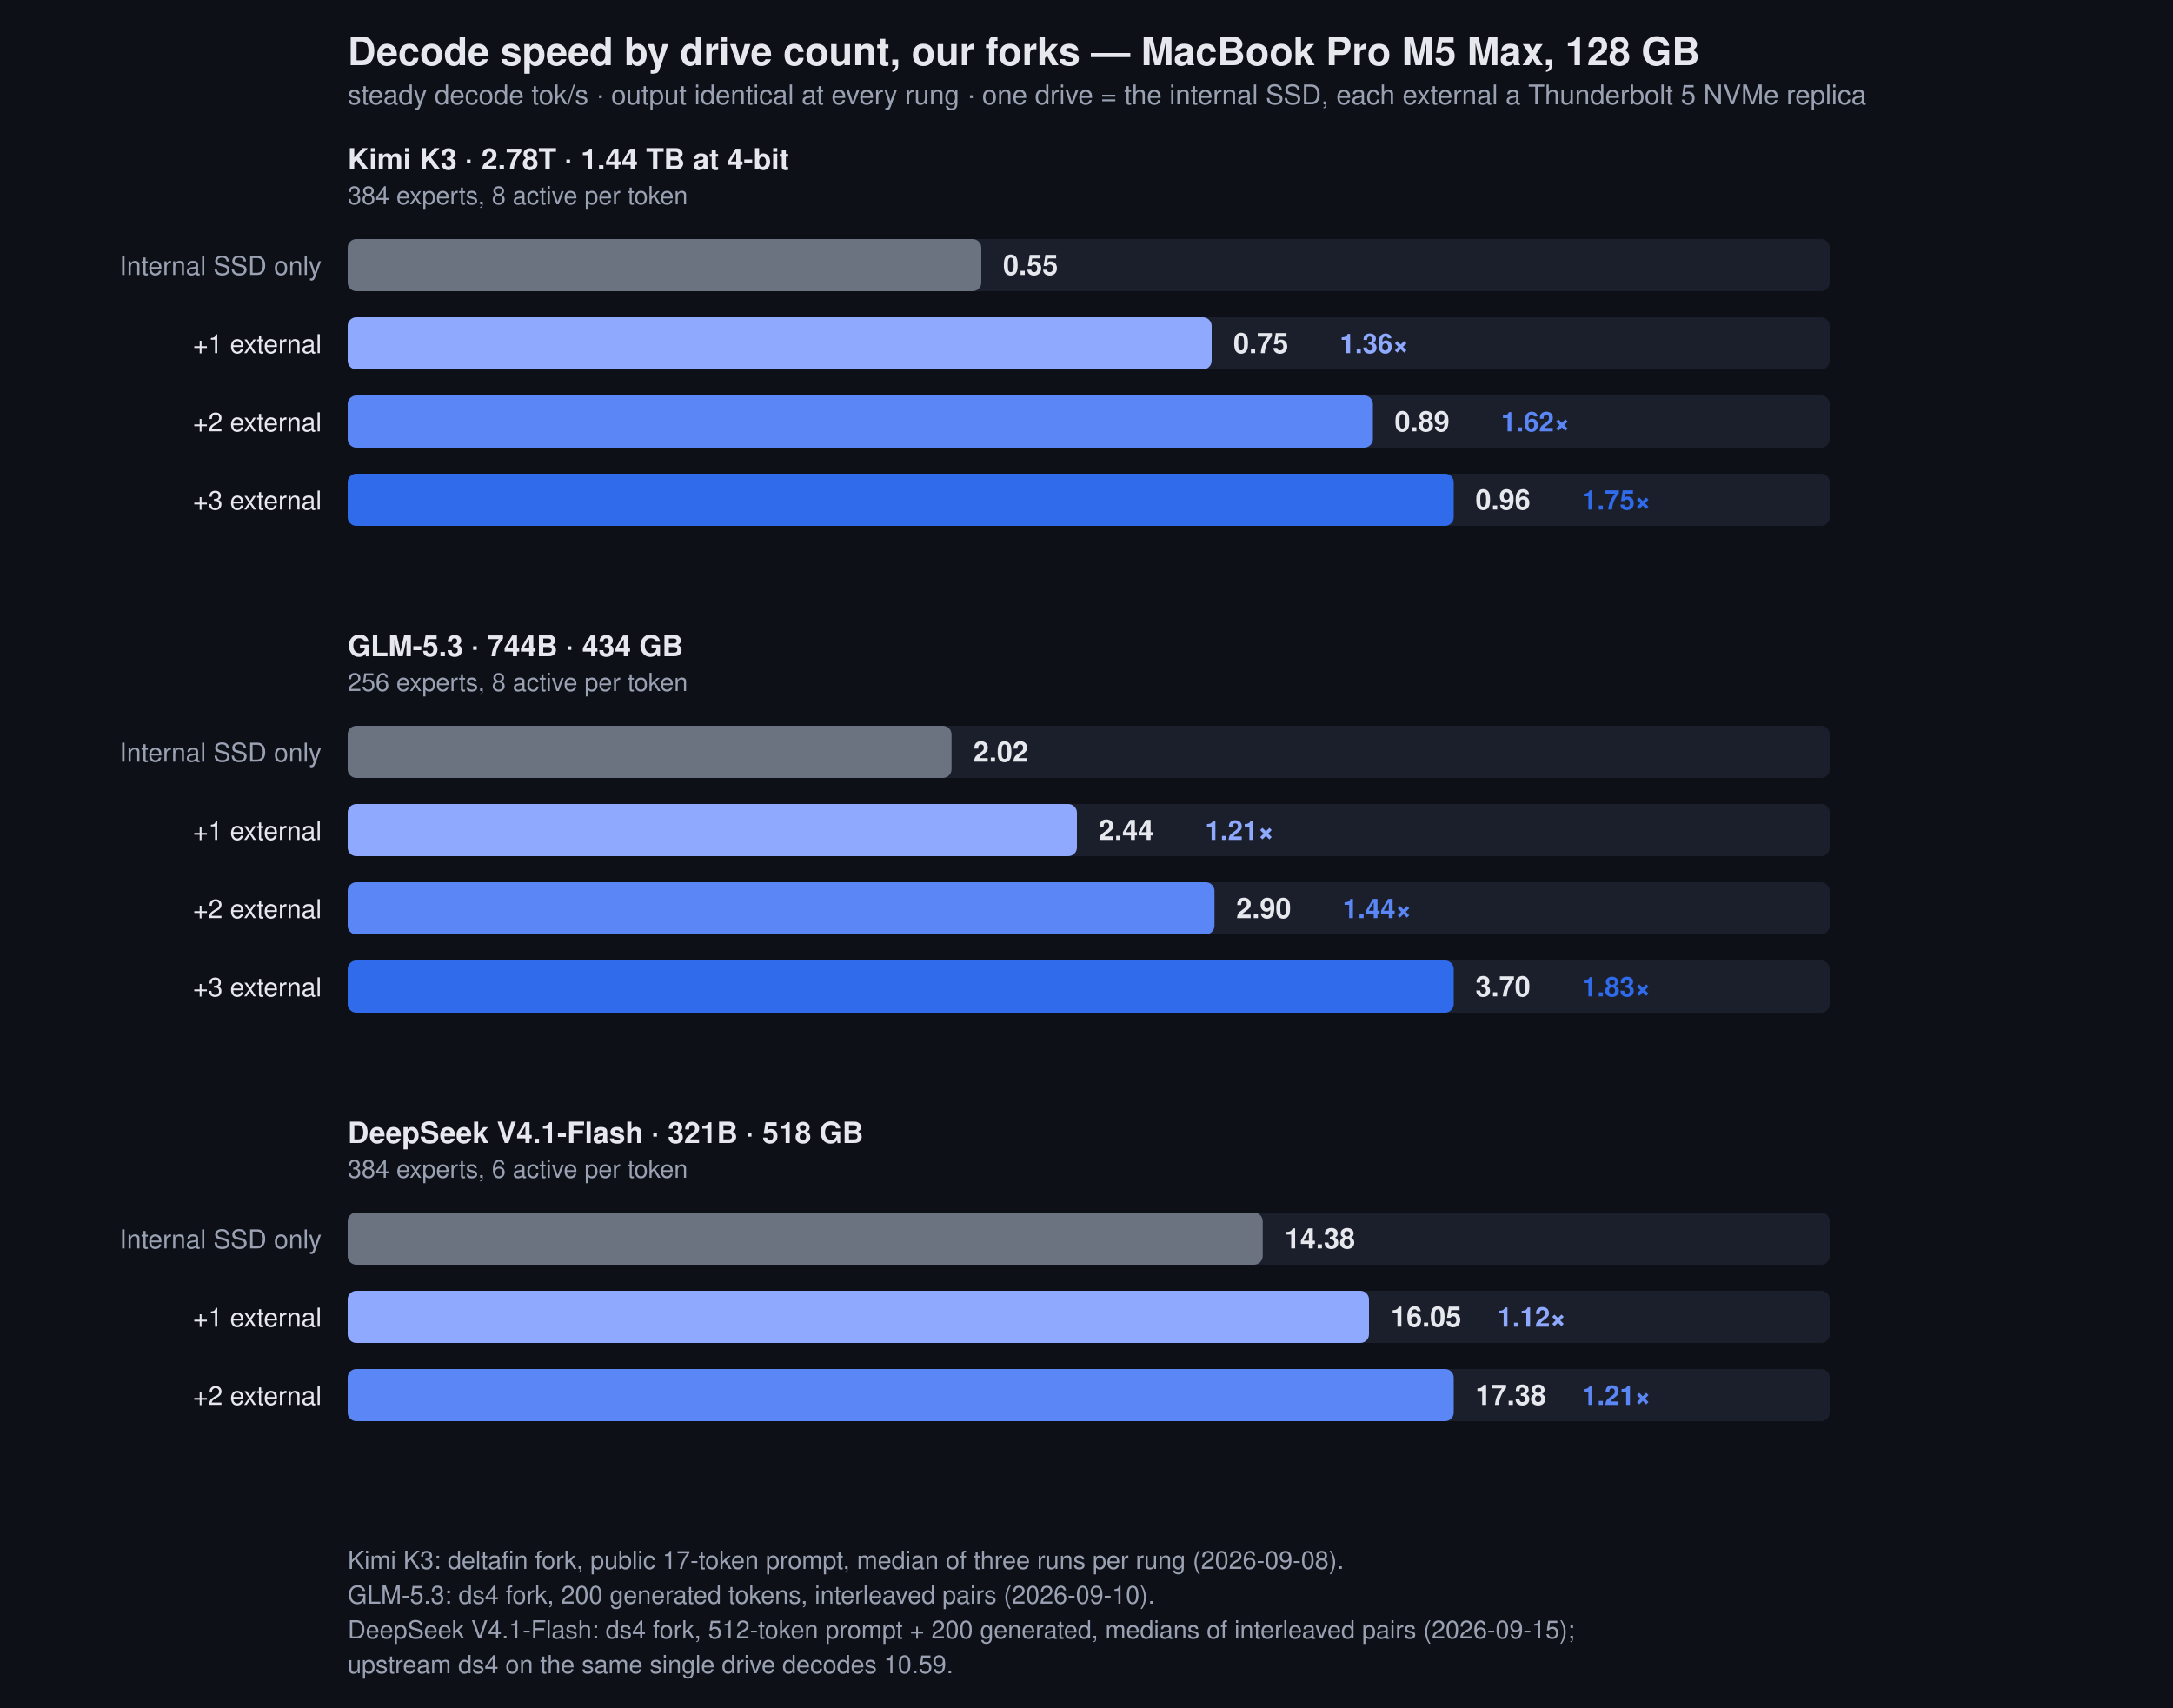
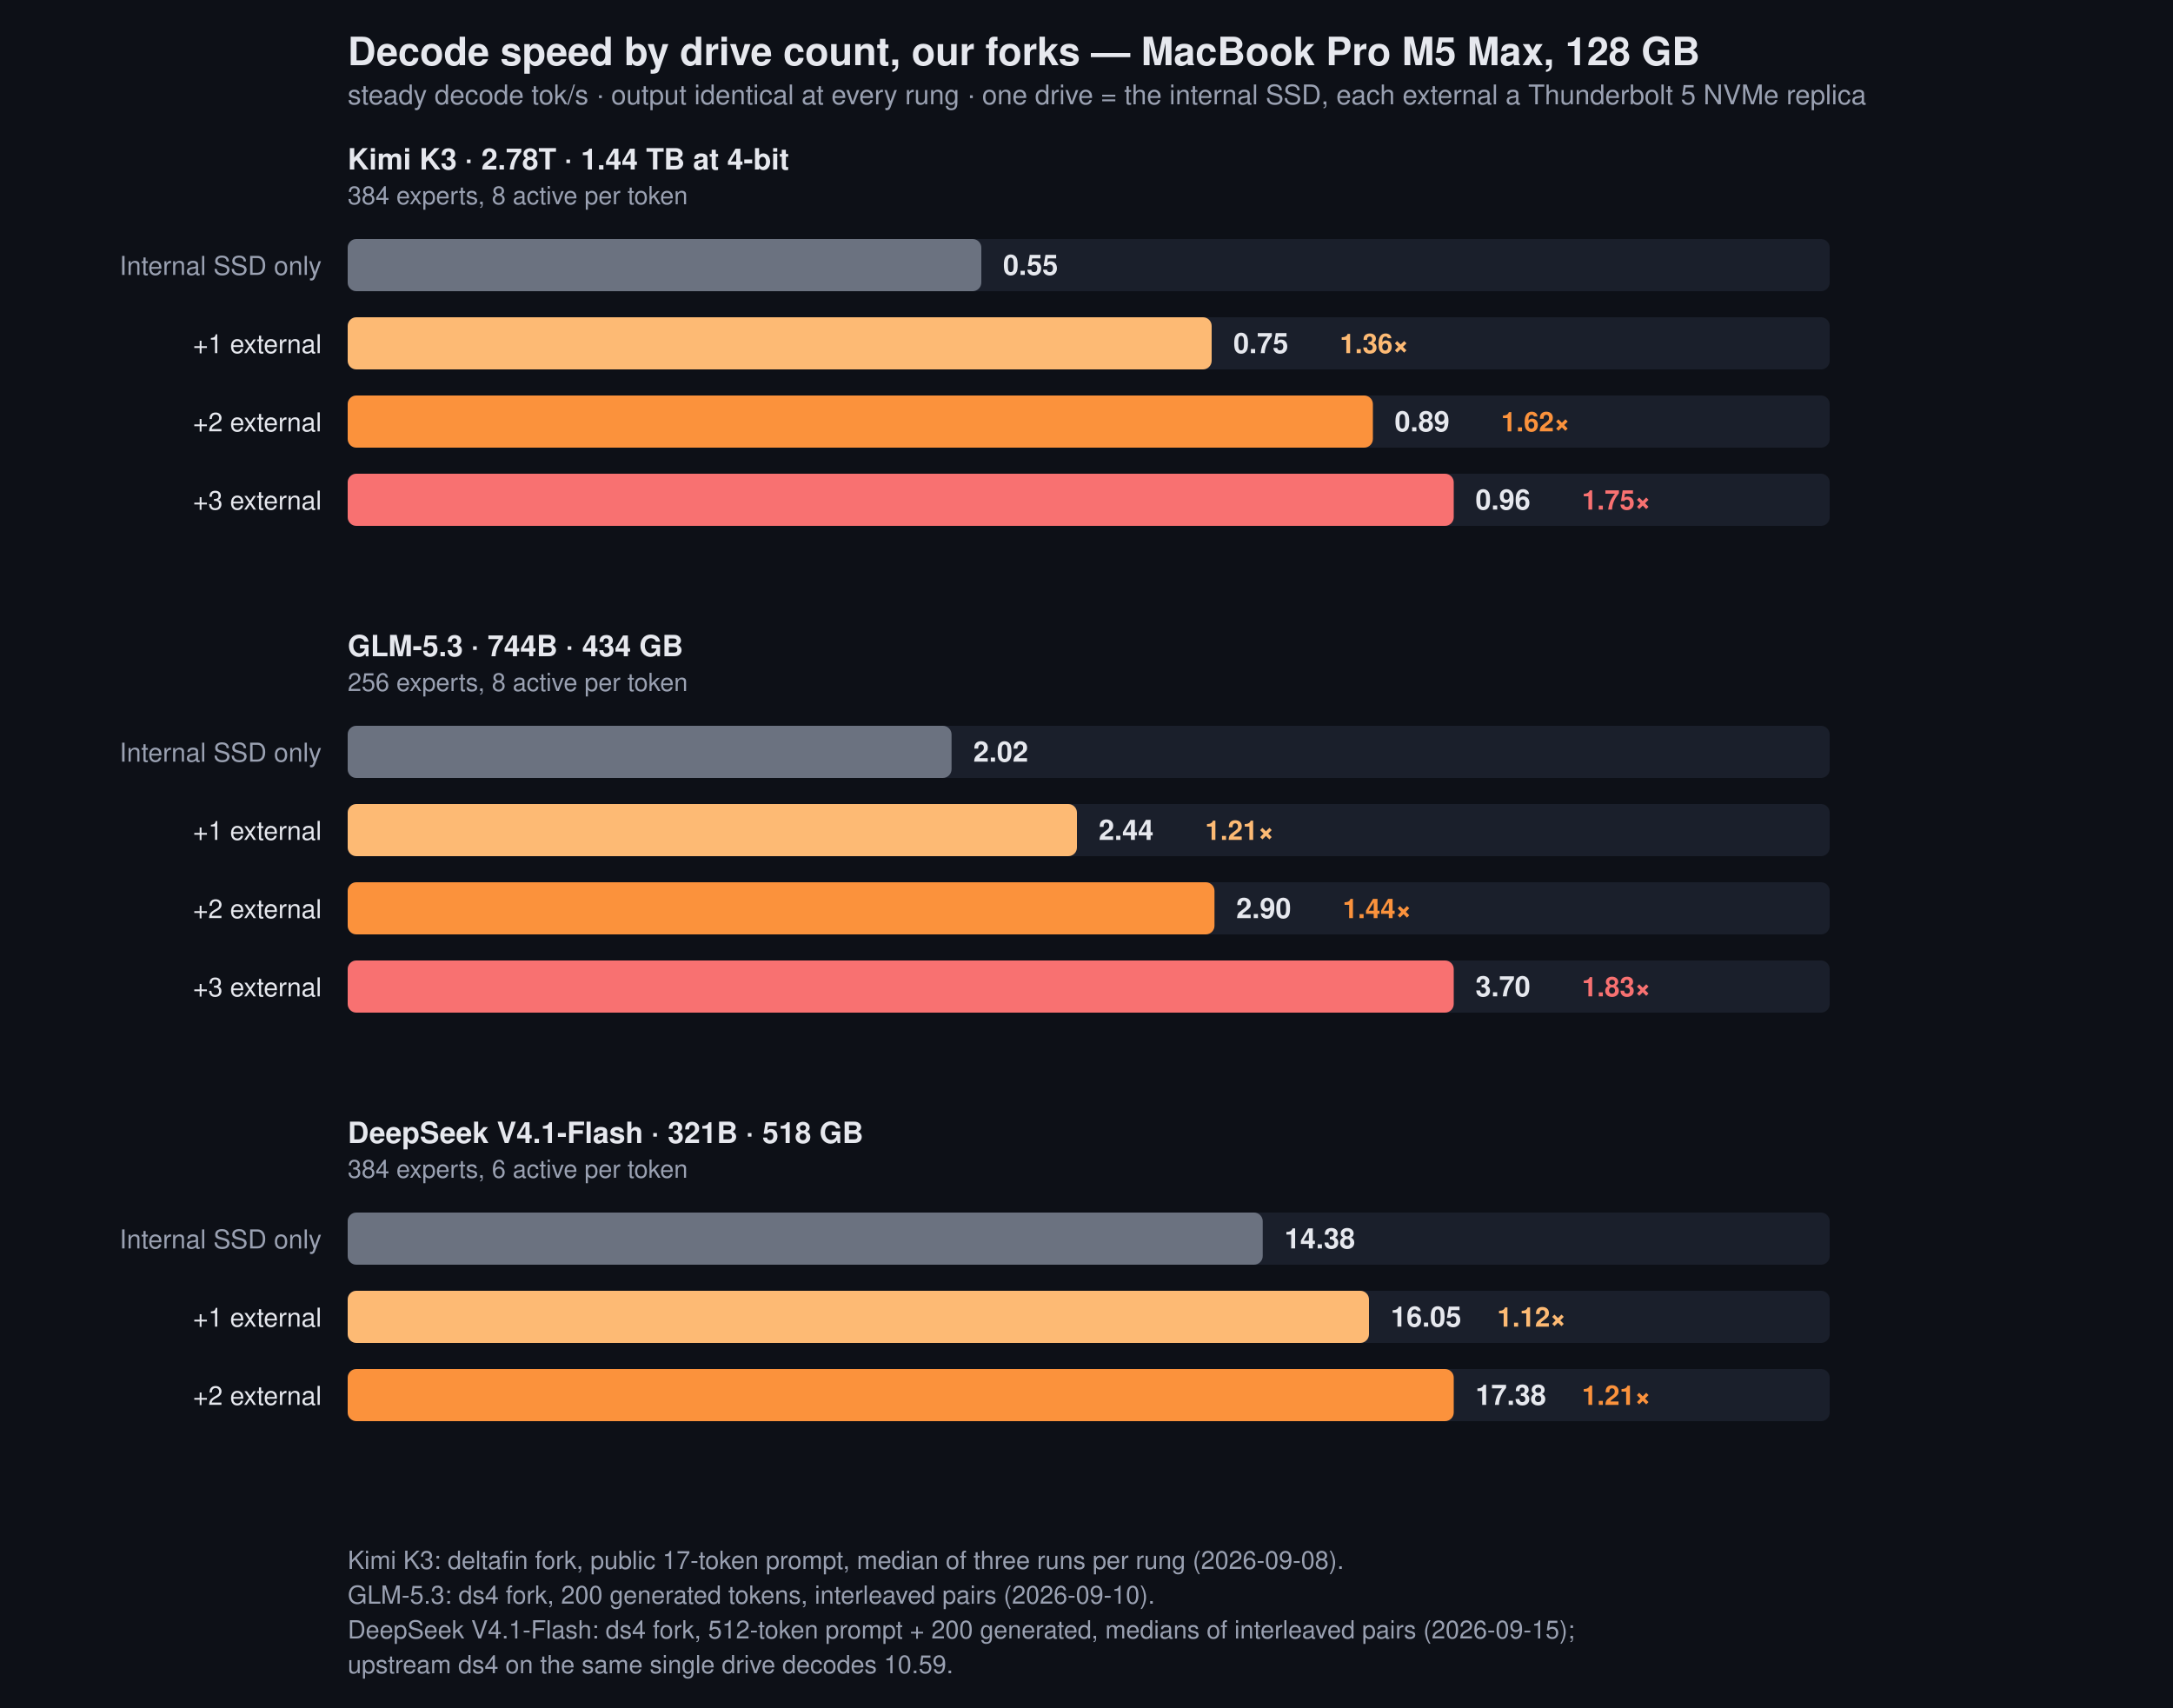
<svg xmlns="http://www.w3.org/2000/svg" viewBox="0 0 1000 786" width="1000" height="786" font-family="-apple-system,BlinkMacSystemFont,Segoe UI,Helvetica,Arial,sans-serif">
  <rect width="1000" height="786" fill="#0d1017" />
  <text x="160" y="30" font-size="18" font-weight="700" fill="#e6e8ee">Decode speed by drive count, our forks — MacBook Pro M5 Max, 128 GB</text>
  <text x="160" y="48" font-size="12.5" fill="#9aa1b2">steady decode tok/s · output identical at every rung · one drive = the internal SSD, each external a Thunderbolt 5 NVMe replica</text>
  <text x="160" y="78" font-size="13.5" font-weight="700" fill="#e6e8ee">Kimi K3 · 2.78T · 1.44 TB at 4-bit</text>
  <text x="160" y="94" font-size="11.5" fill="#9aa1b2">384 experts, 8 active per token</text>
  <text x="148" y="126.5" font-size="12" text-anchor="end" fill="#9aa1b2">Internal SSD only</text>
  <rect x="160" y="110" width="682.0" height="24" rx="4.0" fill="#1a1f2b" />
  <rect x="160" y="110" width="291.6" height="24" rx="4.0" fill="#6b7280" />
  <text x="461.6" y="126.5" font-size="13" font-weight="700" fill="#e6e8ee">0.55</text>
  <text x="148" y="162.5" font-size="12" text-anchor="end" fill="#e6e8ee">+1 external</text>
  <rect x="160" y="146" width="682.0" height="24" rx="4.0" fill="#1a1f2b" />
-   <rect x="160" y="146" width="397.6" height="24" rx="4.0" fill="#8fa9ff" />
+   <rect x="160" y="146" width="397.6" height="24" rx="4.0" fill="#fdba74" />
  <text x="567.6" y="162.5" font-size="13" font-weight="700" fill="#e6e8ee">0.75</text>
-   <text x="616.6" y="162.5" font-size="12.5" font-weight="600" fill="#8fa9ff">1.36×</text>
+   <text x="616.6" y="162.5" font-size="12.5" font-weight="600" fill="#fdba74">1.36×</text>
  <text x="148" y="198.5" font-size="12" text-anchor="end" fill="#e6e8ee">+2 external</text>
  <rect x="160" y="182" width="682.0" height="24" rx="4.0" fill="#1a1f2b" />
-   <rect x="160" y="182" width="471.8" height="24" rx="4.0" fill="#5b86f5" />
+   <rect x="160" y="182" width="471.8" height="24" rx="4.0" fill="#fb923c" />
  <text x="641.8" y="198.5" font-size="13" font-weight="700" fill="#e6e8ee">0.89</text>
-   <text x="690.8" y="198.5" font-size="12.5" font-weight="600" fill="#5b86f5">1.62×</text>
+   <text x="690.8" y="198.5" font-size="12.5" font-weight="600" fill="#fb923c">1.62×</text>
  <text x="148" y="234.5" font-size="12" text-anchor="end" fill="#e6e8ee">+3 external</text>
  <rect x="160" y="218" width="682.0" height="24" rx="4.0" fill="#1a1f2b" />
-   <rect x="160" y="218" width="509.0" height="24" rx="4.0" fill="#2f6beb" />
+   <rect x="160" y="218" width="509.0" height="24" rx="4.0" fill="#f87171" />
  <text x="679.0" y="234.5" font-size="13" font-weight="700" fill="#e6e8ee">0.96</text>
-   <text x="728.0" y="234.5" font-size="12.5" font-weight="600" fill="#2f6beb">1.75×</text>
+   <text x="728.0" y="234.5" font-size="12.5" font-weight="600" fill="#f87171">1.75×</text>
  <text x="160" y="302" font-size="13.5" font-weight="700" fill="#e6e8ee">GLM-5.3 · 744B · 434 GB</text>
  <text x="160" y="318" font-size="11.5" fill="#9aa1b2">256 experts, 8 active per token</text>
  <text x="148" y="350.5" font-size="12" text-anchor="end" fill="#9aa1b2">Internal SSD only</text>
  <rect x="160" y="334" width="682.0" height="24" rx="4.0" fill="#1a1f2b" />
  <rect x="160" y="334" width="277.9" height="24" rx="4.0" fill="#6b7280" />
  <text x="447.9" y="350.5" font-size="13" font-weight="700" fill="#e6e8ee">2.02</text>
  <text x="148" y="386.5" font-size="12" text-anchor="end" fill="#e6e8ee">+1 external</text>
  <rect x="160" y="370" width="682.0" height="24" rx="4.0" fill="#1a1f2b" />
-   <rect x="160" y="370" width="335.6" height="24" rx="4.0" fill="#8fa9ff" />
+   <rect x="160" y="370" width="335.6" height="24" rx="4.0" fill="#fdba74" />
  <text x="505.6" y="386.5" font-size="13" font-weight="700" fill="#e6e8ee">2.44</text>
-   <text x="554.6" y="386.5" font-size="12.5" font-weight="600" fill="#8fa9ff">1.21×</text>
+   <text x="554.6" y="386.5" font-size="12.5" font-weight="600" fill="#fdba74">1.21×</text>
  <text x="148" y="422.5" font-size="12" text-anchor="end" fill="#e6e8ee">+2 external</text>
  <rect x="160" y="406" width="682.0" height="24" rx="4.0" fill="#1a1f2b" />
-   <rect x="160" y="406" width="398.9" height="24" rx="4.0" fill="#5b86f5" />
+   <rect x="160" y="406" width="398.9" height="24" rx="4.0" fill="#fb923c" />
  <text x="568.9" y="422.5" font-size="13" font-weight="700" fill="#e6e8ee">2.90</text>
-   <text x="617.9" y="422.5" font-size="12.5" font-weight="600" fill="#5b86f5">1.44×</text>
+   <text x="617.9" y="422.5" font-size="12.5" font-weight="600" fill="#fb923c">1.44×</text>
  <text x="148" y="458.5" font-size="12" text-anchor="end" fill="#e6e8ee">+3 external</text>
  <rect x="160" y="442" width="682.0" height="24" rx="4.0" fill="#1a1f2b" />
-   <rect x="160" y="442" width="509.0" height="24" rx="4.0" fill="#2f6beb" />
+   <rect x="160" y="442" width="509.0" height="24" rx="4.0" fill="#f87171" />
  <text x="679.0" y="458.5" font-size="13" font-weight="700" fill="#e6e8ee">3.70</text>
-   <text x="728.0" y="458.5" font-size="12.5" font-weight="600" fill="#2f6beb">1.83×</text>
+   <text x="728.0" y="458.5" font-size="12.5" font-weight="600" fill="#f87171">1.83×</text>
  <text x="160" y="526" font-size="13.5" font-weight="700" fill="#e6e8ee">DeepSeek V4.1-Flash · 321B · 518 GB</text>
  <text x="160" y="542" font-size="11.5" fill="#9aa1b2">384 experts, 6 active per token</text>
  <text x="148" y="574.5" font-size="12" text-anchor="end" fill="#9aa1b2">Internal SSD only</text>
  <rect x="160" y="558" width="682.0" height="24" rx="4.0" fill="#1a1f2b" />
  <rect x="160" y="558" width="421.1" height="24" rx="4.0" fill="#6b7280" />
  <text x="591.1" y="574.5" font-size="13" font-weight="700" fill="#e6e8ee">14.38</text>
  <text x="148" y="610.5" font-size="12" text-anchor="end" fill="#e6e8ee">+1 external</text>
  <rect x="160" y="594" width="682.0" height="24" rx="4.0" fill="#1a1f2b" />
-   <rect x="160" y="594" width="470.0" height="24" rx="4.0" fill="#8fa9ff" />
+   <rect x="160" y="594" width="470.0" height="24" rx="4.0" fill="#fdba74" />
  <text x="640.0" y="610.5" font-size="13" font-weight="700" fill="#e6e8ee">16.05</text>
-   <text x="689.0" y="610.5" font-size="12.5" font-weight="600" fill="#8fa9ff">1.12×</text>
+   <text x="689.0" y="610.5" font-size="12.5" font-weight="600" fill="#fdba74">1.12×</text>
  <text x="148" y="646.5" font-size="12" text-anchor="end" fill="#e6e8ee">+2 external</text>
  <rect x="160" y="630" width="682.0" height="24" rx="4.0" fill="#1a1f2b" />
-   <rect x="160" y="630" width="509.0" height="24" rx="4.0" fill="#5b86f5" />
+   <rect x="160" y="630" width="509.0" height="24" rx="4.0" fill="#fb923c" />
  <text x="679.0" y="646.5" font-size="13" font-weight="700" fill="#e6e8ee">17.38</text>
-   <text x="728.0" y="646.5" font-size="12.5" font-weight="600" fill="#5b86f5">1.21×</text>
+   <text x="728.0" y="646.5" font-size="12.5" font-weight="600" fill="#fb923c">1.21×</text>
  <text x="160" y="722" font-size="11.5" fill="#9aa1b2">Kimi K3: deltafin fork, public 17-token prompt, median of three runs per rung (2026-09-08).</text>
  <text x="160" y="738" font-size="11.5" fill="#9aa1b2">GLM-5.3: ds4 fork, 200 generated tokens, interleaved pairs (2026-09-10).</text>
  <text x="160" y="754" font-size="11.5" fill="#9aa1b2">DeepSeek V4.1-Flash: ds4 fork, 512-token prompt + 200 generated, medians of interleaved pairs (2026-09-15);</text>
  <text x="160" y="770" font-size="11.5" fill="#9aa1b2">upstream ds4 on the same single drive decodes 10.59.</text>
</svg>
